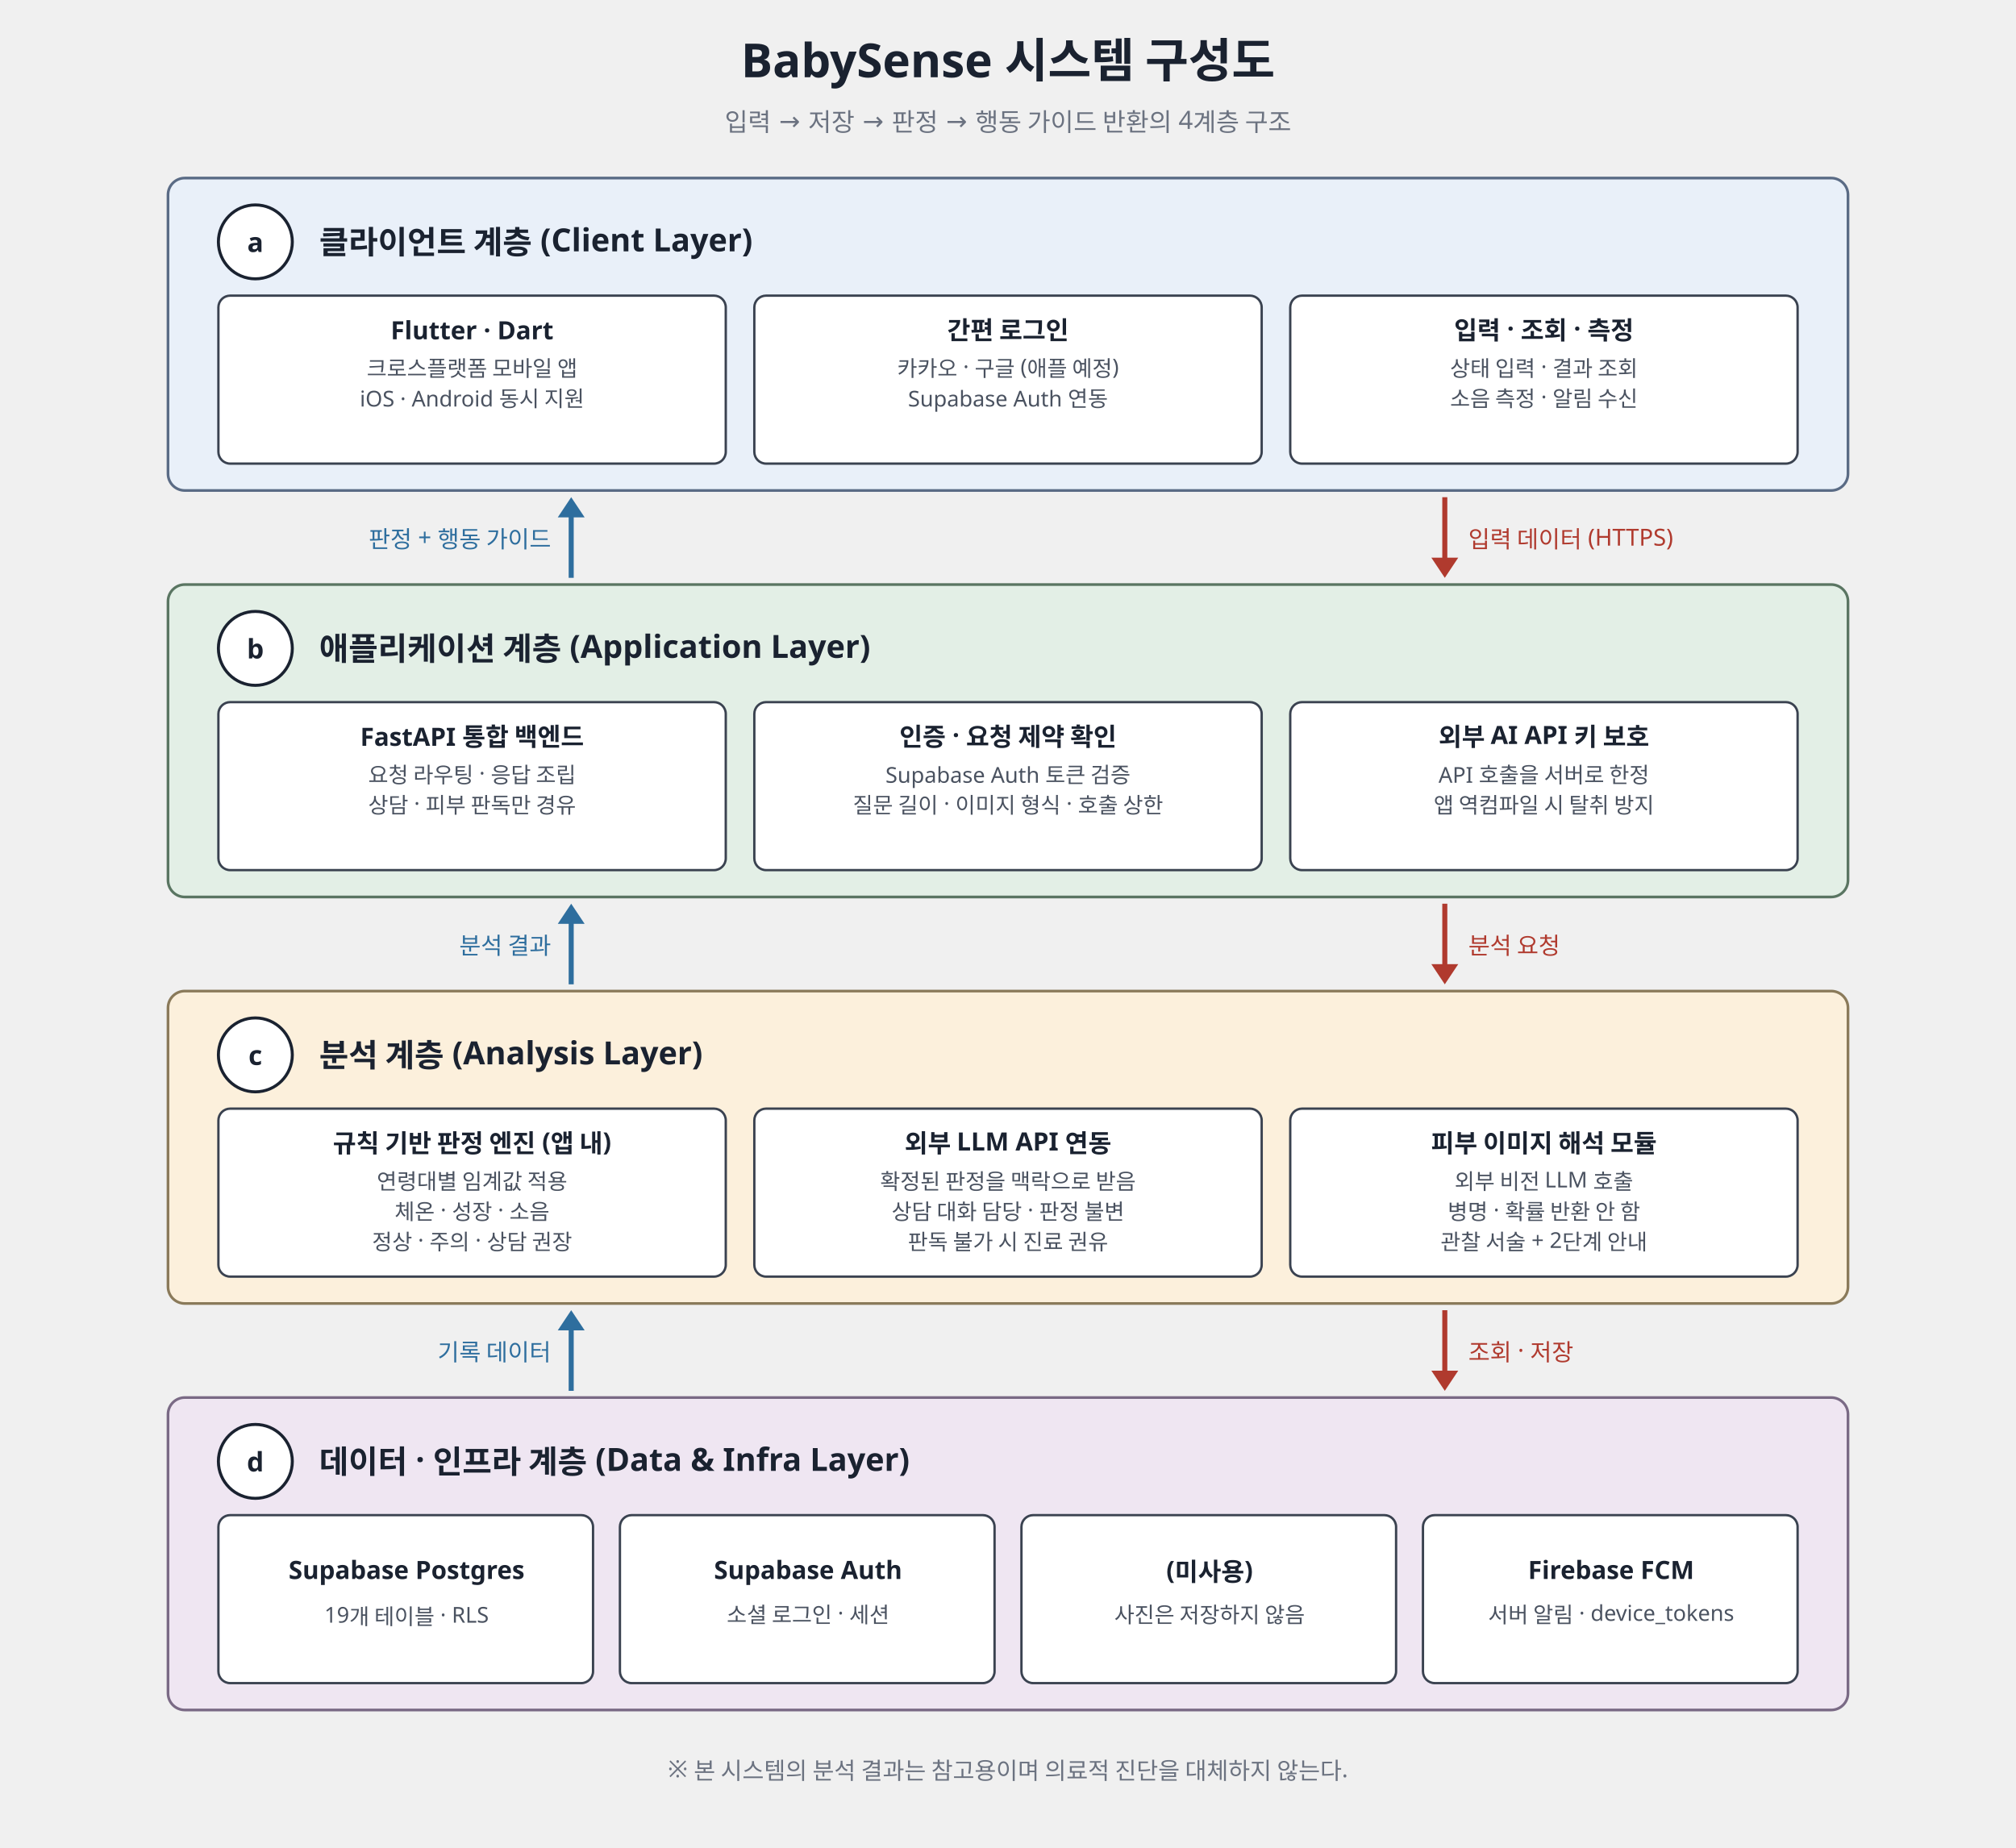
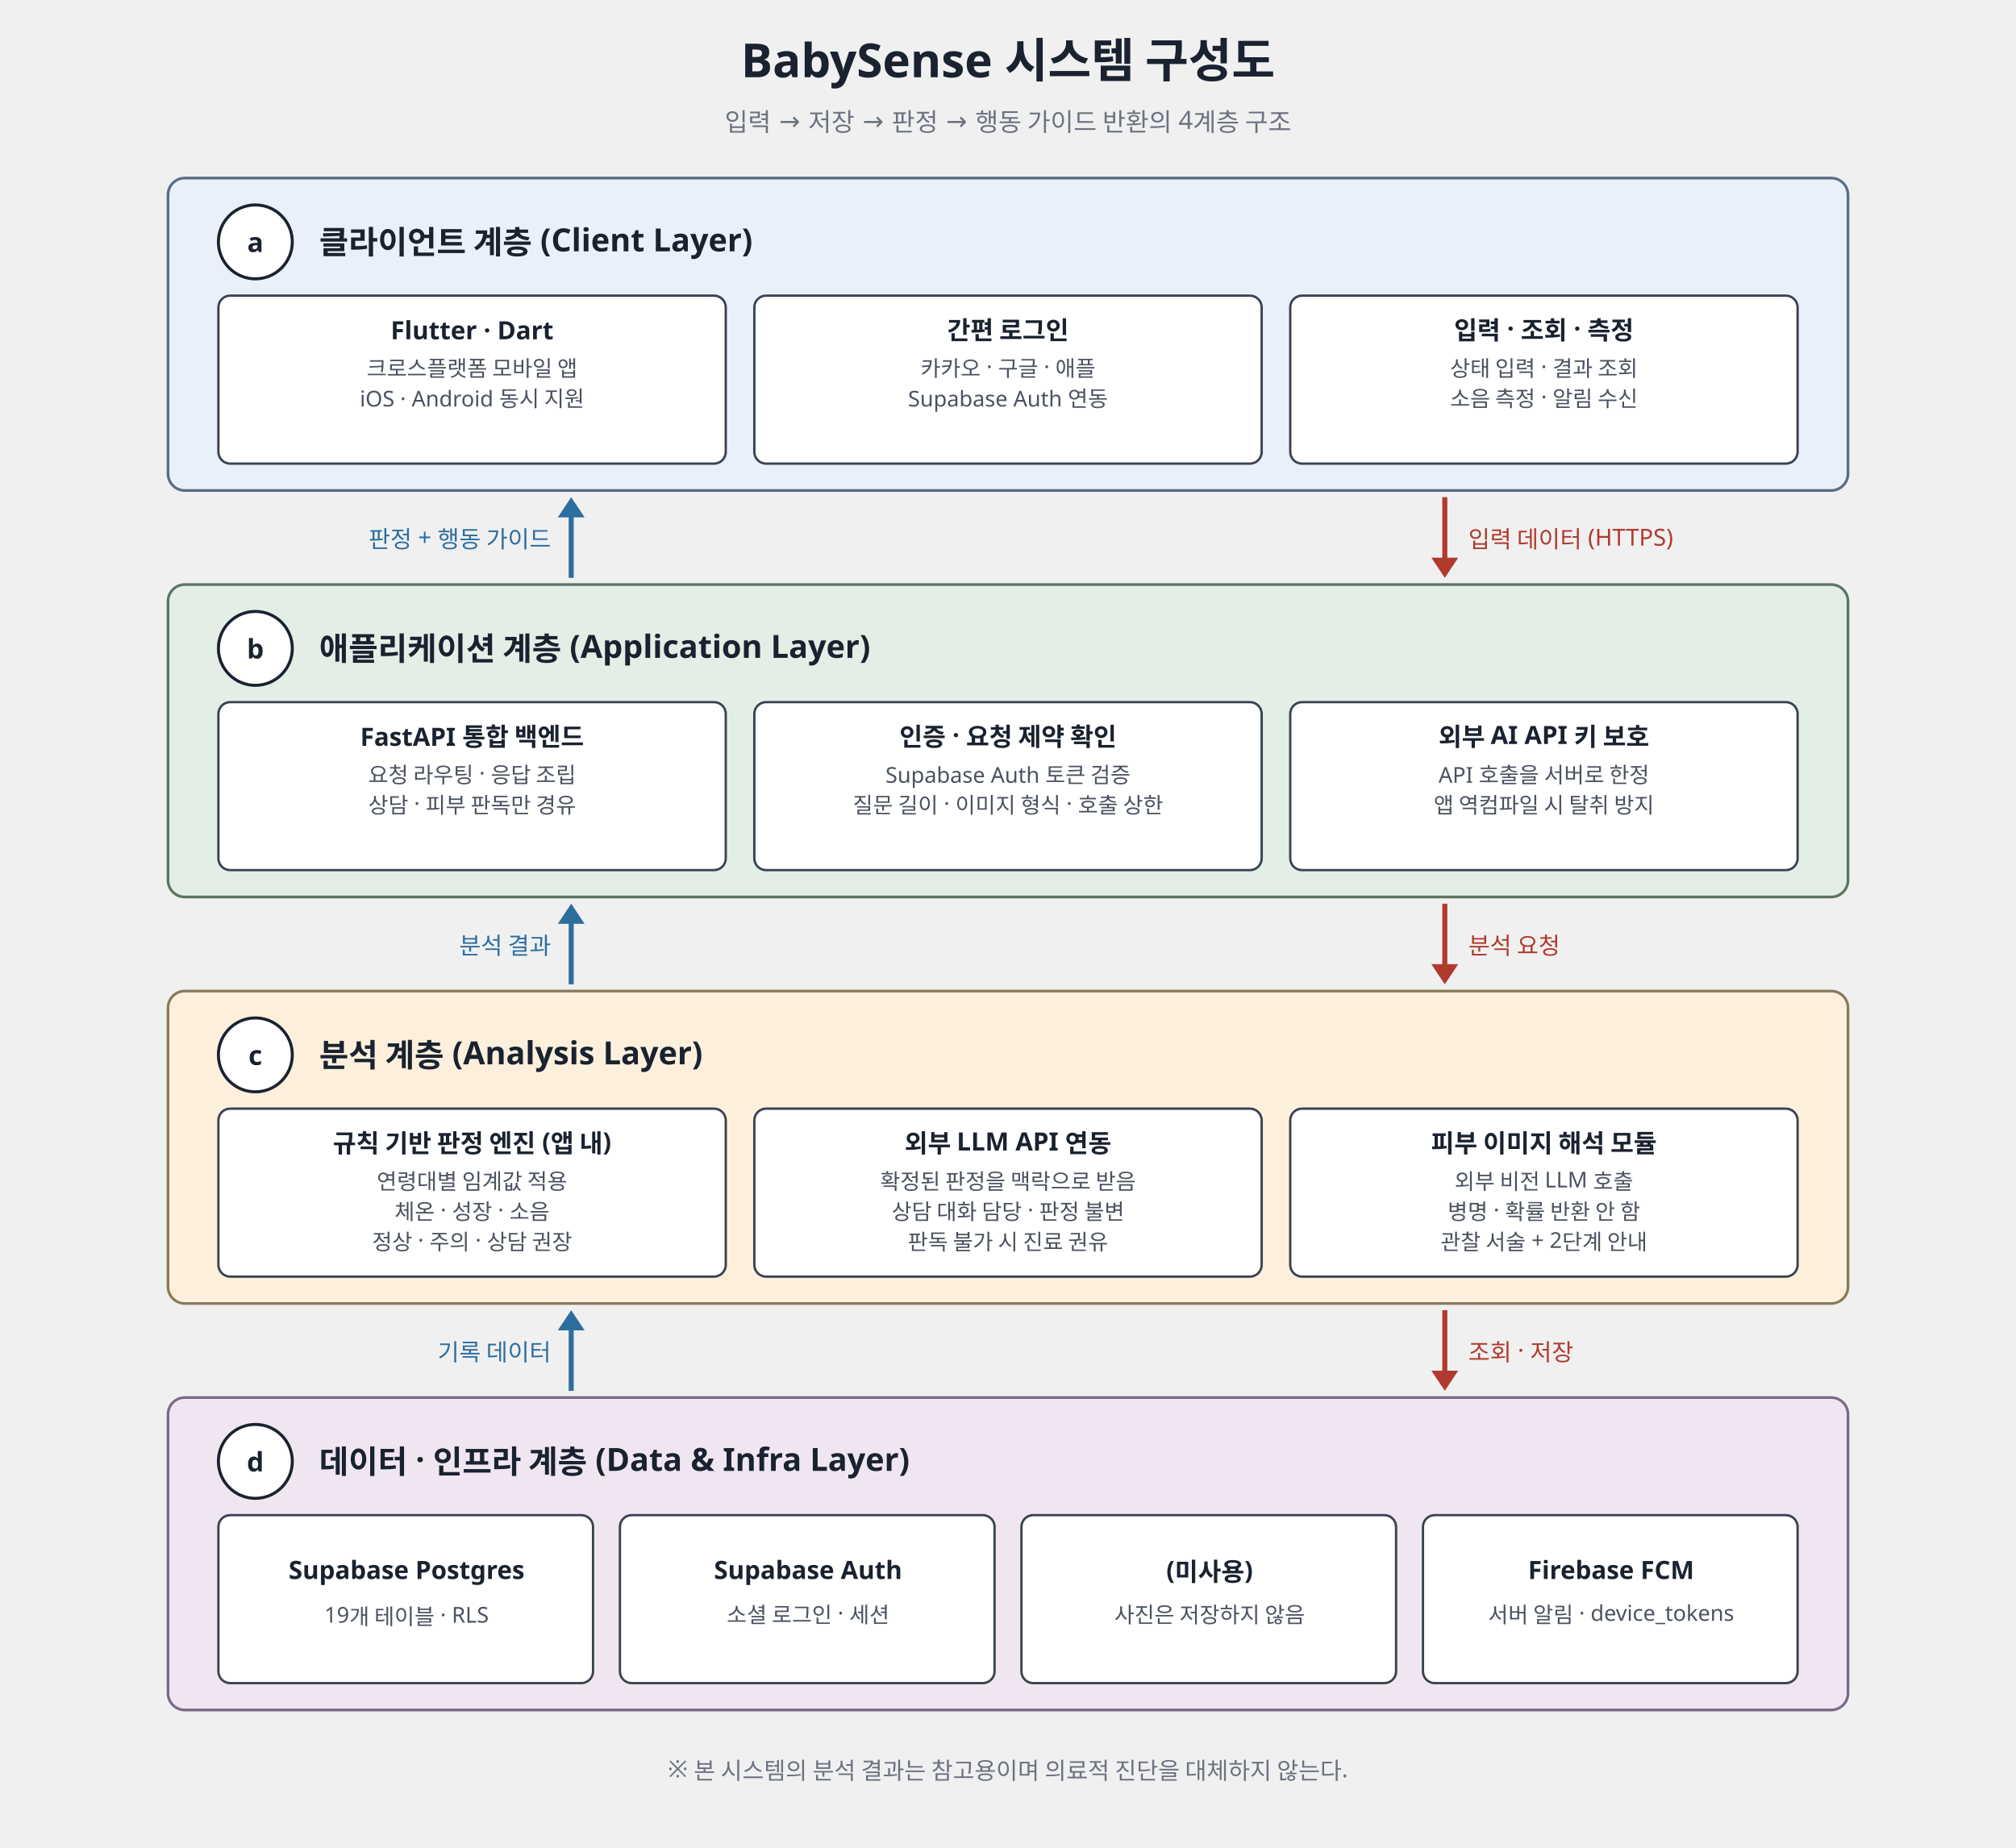
<svg xmlns="http://www.w3.org/2000/svg" viewBox="0 0 1200 1100" width="1200" height="1100" font-family="Malgun Gothic, Segoe UI, Apple SD Gothic Neo, sans-serif">
  <text font-size="28px" font-weight="700" fill="#1A2230" x="600" y="46" text-anchor="middle">BabySense 시스템 구성도</text>
  <text font-size="15px" fill="#6B7280" x="600" y="78" text-anchor="middle">입력 → 저장 → 판정 → 행동 가이드 반환의 4계층 구조</text>
  <rect x="100" y="106" width="1000" height="186" rx="10" fill="#E9F0F9" stroke="#5A6B85" stroke-width="1.6" />
  <circle fill="#ffffff" stroke="#1A2230" stroke-width="1.8" cx="152" cy="144" r="22" />
  <text font-size="16px" font-weight="700" fill="#1A2230" x="152" y="150" text-anchor="middle">a</text>
  <text font-size="19px" font-weight="700" fill="#1A2230" x="190" y="151">클라이언트 계층 (Client Layer)</text>
  <rect fill="#ffffff" stroke="#3A4250" stroke-width="1.4" x="130" y="176" width="302" height="100" rx="7" />
  <text font-size="15px" font-weight="700" fill="#1A2230" x="281" y="202" text-anchor="middle">Flutter · Dart</text>
  <text font-size="13px" fill="#4A5260" x="281" y="224" text-anchor="middle">크로스플랫폼 모바일 앱</text>
  <text font-size="13px" fill="#4A5260" x="281" y="242" text-anchor="middle">iOS · Android 동시 지원</text>
  <rect fill="#ffffff" stroke="#3A4250" stroke-width="1.4" x="449" y="176" width="302" height="100" rx="7" />
  <text font-size="15px" font-weight="700" fill="#1A2230" x="600" y="202" text-anchor="middle">간편 로그인</text>
-   <text font-size="13px" fill="#4A5260" x="600" y="224" text-anchor="middle">카카오 · 구글 (애플 예정)</text>
+   <text font-size="13px" fill="#4A5260" x="600" y="224" text-anchor="middle">카카오 · 구글 · 애플</text>
  <text font-size="13px" fill="#4A5260" x="600" y="242" text-anchor="middle">Supabase Auth 연동</text>
  <rect fill="#ffffff" stroke="#3A4250" stroke-width="1.4" x="768" y="176" width="302" height="100" rx="7" />
  <text font-size="15px" font-weight="700" fill="#1A2230" x="919" y="202" text-anchor="middle">입력 · 조회 · 측정</text>
  <text font-size="13px" fill="#4A5260" x="919" y="224" text-anchor="middle">상태 입력 · 결과 조회</text>
  <text font-size="13px" fill="#4A5260" x="919" y="242" text-anchor="middle">소음 측정 · 알림 수신</text>
  <path stroke="#2E6E9E" stroke-width="3" fill="none" d="M 340 344 L 340 306" />
  <path d="M 332 308 L 340 296 L 348 308 z" fill="#2E6E9E" />
  <text font-size="14px" fill="#2E6E9E" x="328" y="326" text-anchor="end">판정 + 행동 가이드</text>
  <path stroke="#B03A2E" stroke-width="3" fill="none" d="M 860 296 L 860 334" />
  <path d="M 852 332 L 860 344 L 868 332 z" fill="#B03A2E" />
  <text font-size="14px" fill="#B03A2E" x="874" y="326">입력 데이터 (HTTPS)</text>
  <rect x="100" y="348" width="1000" height="186" rx="10" fill="#E3EFE6" stroke="#5A7562" stroke-width="1.6" />
  <circle fill="#ffffff" stroke="#1A2230" stroke-width="1.8" cx="152" cy="386" r="22" />
  <text font-size="16px" font-weight="700" fill="#1A2230" x="152" y="392" text-anchor="middle">b</text>
  <text font-size="19px" font-weight="700" fill="#1A2230" x="190" y="393">애플리케이션 계층 (Application Layer)</text>
  <rect fill="#ffffff" stroke="#3A4250" stroke-width="1.4" x="130" y="418" width="302" height="100" rx="7" />
  <text font-size="15px" font-weight="700" fill="#1A2230" x="281" y="444" text-anchor="middle">FastAPI 통합 백엔드</text>
  <text font-size="13px" fill="#4A5260" x="281" y="466" text-anchor="middle">요청 라우팅 · 응답 조립</text>
  <text font-size="13px" fill="#4A5260" x="281" y="484" text-anchor="middle">상담 · 피부 판독만 경유</text>
  <rect fill="#ffffff" stroke="#3A4250" stroke-width="1.4" x="449" y="418" width="302" height="100" rx="7" />
  <text font-size="15px" font-weight="700" fill="#1A2230" x="600" y="444" text-anchor="middle">인증 · 요청 제약 확인</text>
  <text font-size="13px" fill="#4A5260" x="600" y="466" text-anchor="middle">Supabase Auth 토큰 검증</text>
  <text font-size="13px" fill="#4A5260" x="600" y="484" text-anchor="middle">질문 길이 · 이미지 형식 · 호출 상한</text>
  <rect fill="#ffffff" stroke="#3A4250" stroke-width="1.4" x="768" y="418" width="302" height="100" rx="7" />
  <text font-size="15px" font-weight="700" fill="#1A2230" x="919" y="444" text-anchor="middle">외부 AI API 키 보호</text>
  <text font-size="13px" fill="#4A5260" x="919" y="466" text-anchor="middle">API 호출을 서버로 한정</text>
  <text font-size="13px" fill="#4A5260" x="919" y="484" text-anchor="middle">앱 역컴파일 시 탈취 방지</text>
  <path stroke="#2E6E9E" stroke-width="3" fill="none" d="M 340 586 L 340 548" />
  <path d="M 332 550 L 340 538 L 348 550 z" fill="#2E6E9E" />
  <text font-size="14px" fill="#2E6E9E" x="328" y="568" text-anchor="end">분석 결과</text>
  <path stroke="#B03A2E" stroke-width="3" fill="none" d="M 860 538 L 860 576" />
  <path d="M 852 574 L 860 586 L 868 574 z" fill="#B03A2E" />
  <text font-size="14px" fill="#B03A2E" x="874" y="568">분석 요청</text>
  <rect x="100" y="590" width="1000" height="186" rx="10" fill="#FCF0DC" stroke="#8A7A5A" stroke-width="1.6" />
  <circle fill="#ffffff" stroke="#1A2230" stroke-width="1.8" cx="152" cy="628" r="22" />
  <text font-size="16px" font-weight="700" fill="#1A2230" x="152" y="634" text-anchor="middle">c</text>
  <text font-size="19px" font-weight="700" fill="#1A2230" x="190" y="635">분석 계층 (Analysis Layer)</text>
  <rect fill="#ffffff" stroke="#3A4250" stroke-width="1.4" x="130" y="660" width="302" height="100" rx="7" />
  <text font-size="15px" font-weight="700" fill="#1A2230" x="281" y="686" text-anchor="middle">규칙 기반 판정 엔진 (앱 내)</text>
  <text font-size="13px" fill="#4A5260" x="281" y="708" text-anchor="middle">연령대별 임계값 적용</text>
  <text font-size="13px" fill="#4A5260" x="281" y="726" text-anchor="middle">체온 · 성장 · 소음</text>
  <text font-size="13px" fill="#4A5260" x="281" y="744" text-anchor="middle">정상 · 주의 · 상담 권장</text>
  <rect fill="#ffffff" stroke="#3A4250" stroke-width="1.4" x="449" y="660" width="302" height="100" rx="7" />
  <text font-size="15px" font-weight="700" fill="#1A2230" x="600" y="686" text-anchor="middle">외부 LLM API 연동</text>
  <text font-size="13px" fill="#4A5260" x="600" y="708" text-anchor="middle">확정된 판정을 맥락으로 받음</text>
  <text font-size="13px" fill="#4A5260" x="600" y="726" text-anchor="middle">상담 대화 담당 · 판정 불변</text>
  <text font-size="13px" fill="#4A5260" x="600" y="744" text-anchor="middle">판독 불가 시 진료 권유</text>
  <rect fill="#ffffff" stroke="#3A4250" stroke-width="1.4" x="768" y="660" width="302" height="100" rx="7" />
  <text font-size="15px" font-weight="700" fill="#1A2230" x="919" y="686" text-anchor="middle">피부 이미지 해석 모듈</text>
  <text font-size="13px" fill="#4A5260" x="919" y="708" text-anchor="middle">외부 비전 LLM 호출</text>
  <text font-size="13px" fill="#4A5260" x="919" y="726" text-anchor="middle">병명 · 확률 반환 안 함</text>
  <text font-size="13px" fill="#4A5260" x="919" y="744" text-anchor="middle">관찰 서술 + 2단계 안내</text>
  <path stroke="#2E6E9E" stroke-width="3" fill="none" d="M 340 828 L 340 790" />
  <path d="M 332 792 L 340 780 L 348 792 z" fill="#2E6E9E" />
  <text font-size="14px" fill="#2E6E9E" x="328" y="810" text-anchor="end">기록 데이터</text>
  <path stroke="#B03A2E" stroke-width="3" fill="none" d="M 860 780 L 860 818" />
  <path d="M 852 816 L 860 828 L 868 816 z" fill="#B03A2E" />
  <text font-size="14px" fill="#B03A2E" x="874" y="810">조회 · 저장</text>
  <rect x="100" y="832" width="1000" height="186" rx="10" fill="#EFE6F2" stroke="#7A6A85" stroke-width="1.6" />
  <circle fill="#ffffff" stroke="#1A2230" stroke-width="1.8" cx="152" cy="870" r="22" />
  <text font-size="16px" font-weight="700" fill="#1A2230" x="152" y="876" text-anchor="middle">d</text>
  <text font-size="19px" font-weight="700" fill="#1A2230" x="190" y="877">데이터 · 인프라 계층 (Data &amp; Infra Layer)</text>
  <rect fill="#ffffff" stroke="#3A4250" stroke-width="1.4" x="130" y="902" width="223" height="100" rx="7" />
  <text font-size="15px" font-weight="700" fill="#1A2230" x="242" y="940" text-anchor="middle">Supabase Postgres</text>
  <text font-size="13px" fill="#4A5260" x="242" y="966" text-anchor="middle">19개 테이블 · RLS</text>
  <rect fill="#ffffff" stroke="#3A4250" stroke-width="1.4" x="369" y="902" width="223" height="100" rx="7" />
  <text font-size="15px" font-weight="700" fill="#1A2230" x="481" y="940" text-anchor="middle">Supabase Auth</text>
  <text font-size="13px" fill="#4A5260" x="481" y="966" text-anchor="middle">소셜 로그인 · 세션</text>
  <rect fill="#ffffff" stroke="#3A4250" stroke-width="1.4" x="608" y="902" width="223" height="100" rx="7" />
  <text font-size="15px" font-weight="700" fill="#1A2230" x="720" y="940" text-anchor="middle">(미사용)</text>
  <text font-size="13px" fill="#4A5260" x="720" y="966" text-anchor="middle">사진은 저장하지 않음</text>
  <rect fill="#ffffff" stroke="#3A4250" stroke-width="1.4" x="847" y="902" width="223" height="100" rx="7" />
  <text font-size="15px" font-weight="700" fill="#1A2230" x="959" y="940" text-anchor="middle">Firebase FCM</text>
  <text font-size="13px" fill="#4A5260" x="959" y="966" text-anchor="middle">서버 알림 · device_tokens</text>
  <text font-size="14px" fill="#6B7280" x="600" y="1058" text-anchor="middle">※ 본 시스템의 분석 결과는 참고용이며 의료적 진단을 대체하지 않는다.</text>
</svg>
